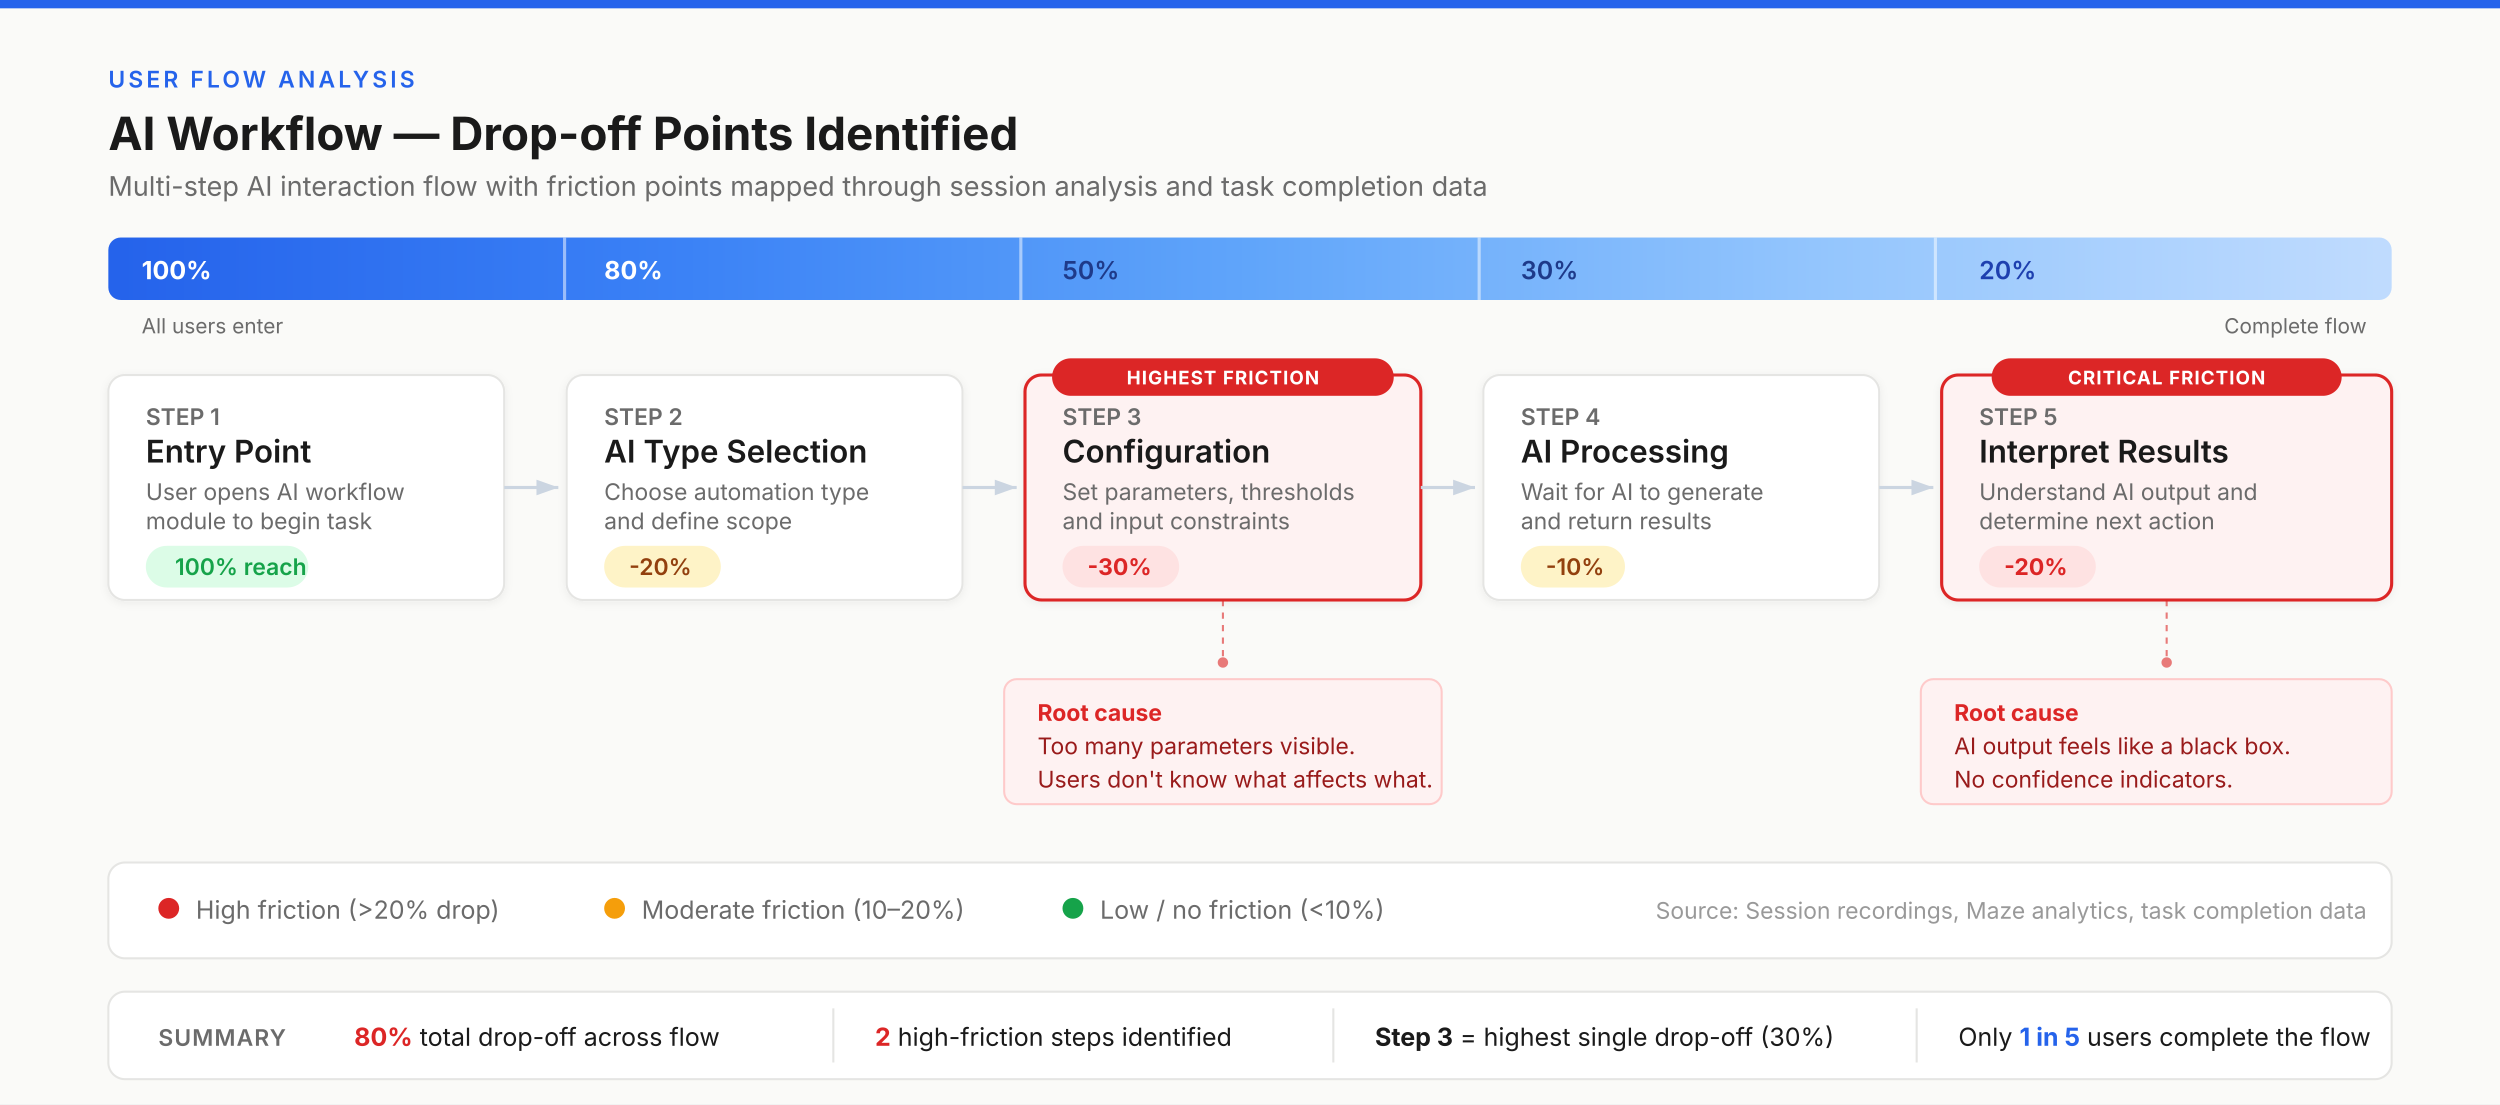
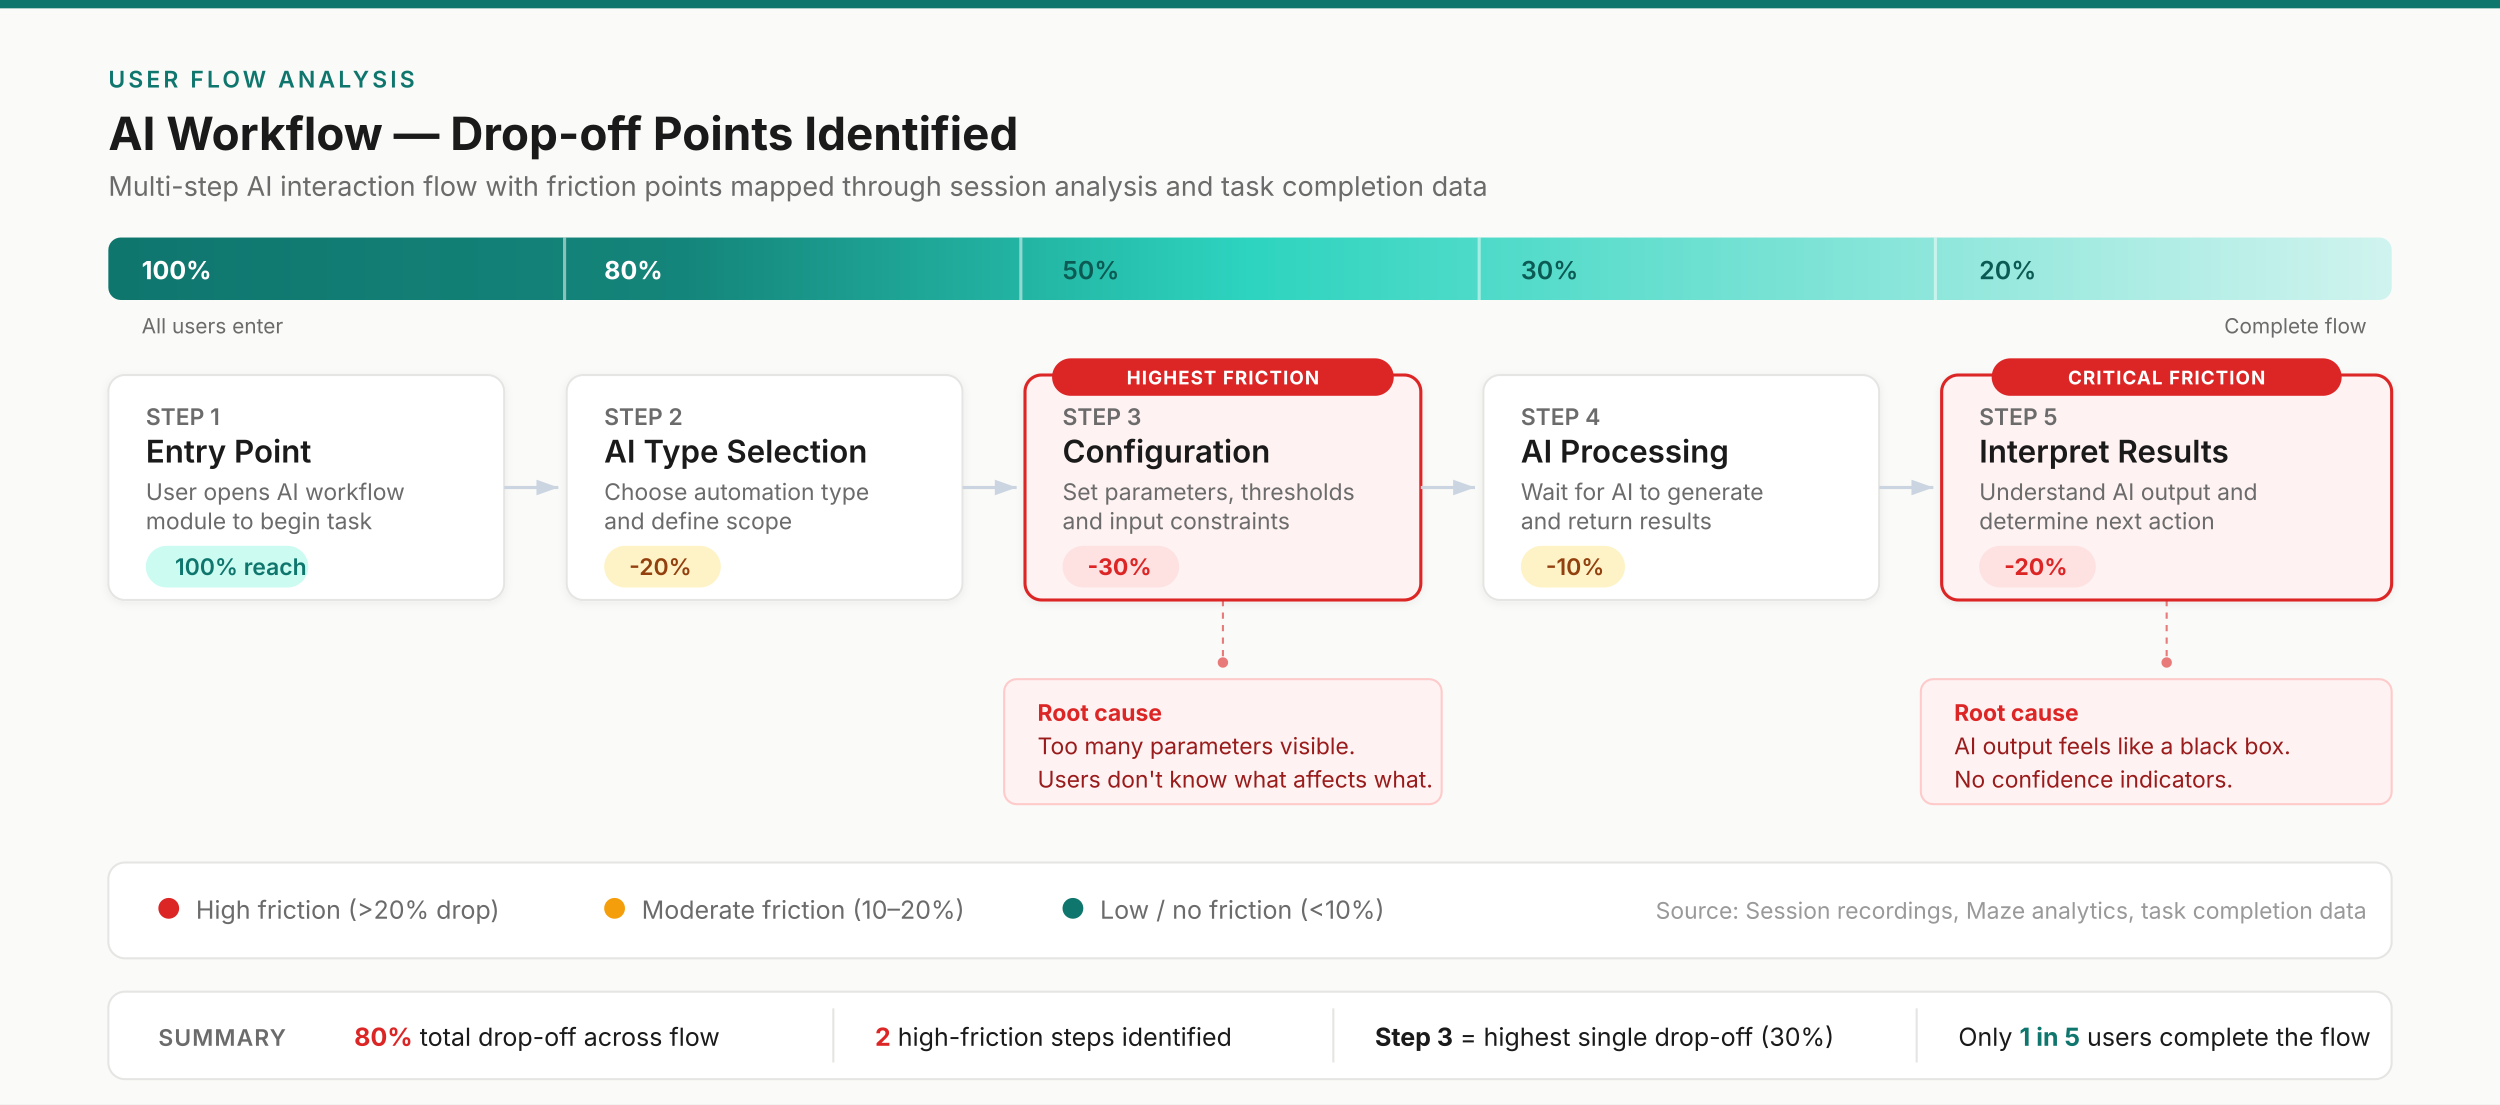
<svg xmlns="http://www.w3.org/2000/svg" viewBox="0 0 1200 530" font-family="Inter, -apple-system, BlinkMacSystemFont, system-ui, sans-serif">
  <defs>
    <linearGradient id="funnel-grad" x1="0" y1="0" x2="1" y2="0">
-       <stop offset="0%" stop-color="#2563EB" />
-       <stop offset="25%" stop-color="#3B82F6" />
-       <stop offset="50%" stop-color="#60A5FA" />
-       <stop offset="75%" stop-color="#93C5FD" />
-       <stop offset="100%" stop-color="#BFDBFE" />
+       <stop offset="0%" stop-color="#0F766E" />
+       <stop offset="25%" stop-color="#14857A" />
+       <stop offset="50%" stop-color="#2DD4BF" />
+       <stop offset="75%" stop-color="#7DE3D6" />
+       <stop offset="100%" stop-color="#CFF3EE" />
    </linearGradient>
    <marker id="arrow" markerWidth="7" markerHeight="5" refX="7" refY="2.5" orient="auto">
      <polygon points="0 0, 7 2.5, 0 5" fill="#CBD5E1" />
    </marker>
    <filter id="card-shadow" x="-4%" y="-4%" width="108%" height="112%">
      <feDropShadow dx="0" dy="1" stdDeviation="2" flood-color="#000000" flood-opacity="0.06" />
    </filter>
  </defs>
  <rect width="1200" height="530" fill="#FAFAF8" />
-   <rect x="0" y="0" width="1200" height="4" fill="#2563EB" />
-   <text x="52" y="42" font-size="11" font-weight="600" fill="#2563EB" letter-spacing="1.5">USER FLOW ANALYSIS</text>
+   <rect x="0" y="0" width="1200" height="4" fill="#0F766E" />
+   <text x="52" y="42" font-size="11" font-weight="600" fill="#0F766E" letter-spacing="1.5">USER FLOW ANALYSIS</text>
  <text x="52" y="72" font-size="22" font-weight="700" fill="#1A1A1A">AI Workflow — Drop-off Points Identified</text>
  <text x="52" y="94" font-size="13" fill="#6B6B6B">Multi-step AI interaction flow with friction points mapped through session analysis and task completion data</text>
  <rect x="52" y="114" width="1096" height="30" rx="6" fill="url(#funnel-grad)" />
  <line x1="271" y1="114" x2="271" y2="144" stroke="white" stroke-width="1.5" stroke-opacity="0.5" />
  <line x1="490" y1="114" x2="490" y2="144" stroke="white" stroke-width="1.5" stroke-opacity="0.5" />
  <line x1="710" y1="114" x2="710" y2="144" stroke="white" stroke-width="1.5" stroke-opacity="0.5" />
  <line x1="929" y1="114" x2="929" y2="144" stroke="white" stroke-width="1.5" stroke-opacity="0.5" />
  <text x="68" y="134" font-size="12" font-weight="700" fill="white">100%</text>
  <text x="290" y="134" font-size="12" font-weight="700" fill="white">80%</text>
-   <text x="510" y="134" font-size="12" font-weight="600" fill="#1E3A8A">50%</text>
-   <text x="730" y="134" font-size="12" font-weight="600" fill="#1E3A8A">30%</text>
-   <text x="950" y="134" font-size="12" font-weight="600" fill="#1E40AF">20%</text>
+   <text x="510" y="134" font-size="12" font-weight="600" fill="#0B5A54">50%</text>
+   <text x="730" y="134" font-size="12" font-weight="600" fill="#0B5A54">30%</text>
+   <text x="950" y="134" font-size="12" font-weight="600" fill="#0B5A54">20%</text>
  <text x="68" y="160" font-size="10" fill="#6B6B6B">All users enter</text>
  <text x="1136" y="160" font-size="10" fill="#6B6B6B" text-anchor="end">Complete flow</text>
  <g filter="url(#card-shadow)">
    <rect x="52" y="180" width="190" height="108" rx="8" fill="white" stroke="#E5E5E3" stroke-width="1" />
  </g>
  <text x="70" y="204" font-size="11" font-weight="600" fill="#6B6B6B">STEP 1</text>
  <text x="70" y="222" font-size="15" font-weight="600" fill="#1A1A1A">Entry Point</text>
  <text x="70" y="240" font-size="11" fill="#6B6B6B">User opens AI workflow</text>
  <text x="70" y="254" font-size="11" fill="#6B6B6B">module to begin task</text>
-   <rect x="70" y="262" width="78" height="20" rx="10" fill="#DCFCE7" />
-   <text x="84" y="276" font-size="11" font-weight="600" fill="#16A34A">100% reach</text>
+   <rect x="70" y="262" width="78" height="20" rx="10" fill="#CCFBF1" />
+   <text x="84" y="276" font-size="11" font-weight="600" fill="#0F766E">100% reach</text>
  <line x1="242" y1="234" x2="268" y2="234" stroke="#CBD5E1" stroke-width="1.5" marker-end="url(#arrow)" />
  <g filter="url(#card-shadow)">
    <rect x="272" y="180" width="190" height="108" rx="8" fill="white" stroke="#E5E5E3" stroke-width="1" />
  </g>
  <text x="290" y="204" font-size="11" font-weight="600" fill="#6B6B6B">STEP 2</text>
  <text x="290" y="222" font-size="15" font-weight="600" fill="#1A1A1A">AI Type Selection</text>
  <text x="290" y="240" font-size="11" fill="#6B6B6B">Choose automation type</text>
  <text x="290" y="254" font-size="11" fill="#6B6B6B">and define scope</text>
  <rect x="290" y="262" width="56" height="20" rx="10" fill="#FEF3C7" />
  <text x="302" y="276" font-size="11" font-weight="600" fill="#92400E">-20%</text>
  <line x1="462" y1="234" x2="488" y2="234" stroke="#CBD5E1" stroke-width="1.5" marker-end="url(#arrow)" />
  <g filter="url(#card-shadow)">
    <rect x="492" y="180" width="190" height="108" rx="8" fill="#FEF2F2" stroke="#DC2626" stroke-width="1.5" />
  </g>
  <rect x="505" y="172" width="164" height="18" rx="9" fill="#DC2626" />
  <text x="587" y="184.5" font-size="9" font-weight="700" fill="white" letter-spacing="0.5" text-anchor="middle">HIGHEST FRICTION</text>
  <text x="510" y="204" font-size="11" font-weight="600" fill="#6B6B6B">STEP 3</text>
  <text x="510" y="222" font-size="15" font-weight="600" fill="#1A1A1A">Configuration</text>
  <text x="510" y="240" font-size="11" fill="#6B6B6B">Set parameters, thresholds</text>
  <text x="510" y="254" font-size="11" fill="#6B6B6B">and input constraints</text>
  <rect x="510" y="262" width="56" height="20" rx="10" fill="#FEE2E2" />
  <text x="522" y="276" font-size="11" font-weight="700" fill="#DC2626">-30%</text>
  <line x1="682" y1="234" x2="708" y2="234" stroke="#CBD5E1" stroke-width="1.5" marker-end="url(#arrow)" />
  <g filter="url(#card-shadow)">
    <rect x="712" y="180" width="190" height="108" rx="8" fill="white" stroke="#E5E5E3" stroke-width="1" />
  </g>
  <text x="730" y="204" font-size="11" font-weight="600" fill="#6B6B6B">STEP 4</text>
  <text x="730" y="222" font-size="15" font-weight="600" fill="#1A1A1A">AI Processing</text>
  <text x="730" y="240" font-size="11" fill="#6B6B6B">Wait for AI to generate</text>
  <text x="730" y="254" font-size="11" fill="#6B6B6B">and return results</text>
  <rect x="730" y="262" width="50" height="20" rx="10" fill="#FEF3C7" />
  <text x="742" y="276" font-size="11" font-weight="600" fill="#92400E">-10%</text>
  <line x1="902" y1="234" x2="928" y2="234" stroke="#CBD5E1" stroke-width="1.5" marker-end="url(#arrow)" />
  <g filter="url(#card-shadow)">
    <rect x="932" y="180" width="216" height="108" rx="8" fill="#FEF2F2" stroke="#DC2626" stroke-width="1.5" />
  </g>
  <rect x="956" y="172" width="168" height="18" rx="9" fill="#DC2626" />
  <text x="1040" y="184.5" font-size="9" font-weight="700" fill="white" letter-spacing="0.5" text-anchor="middle">CRITICAL FRICTION</text>
  <text x="950" y="204" font-size="11" font-weight="600" fill="#6B6B6B">STEP 5</text>
  <text x="950" y="222" font-size="15" font-weight="600" fill="#1A1A1A">Interpret Results</text>
  <text x="950" y="240" font-size="11" fill="#6B6B6B">Understand AI output and</text>
  <text x="950" y="254" font-size="11" fill="#6B6B6B">determine next action</text>
  <rect x="950" y="262" width="56" height="20" rx="10" fill="#FEE2E2" />
  <text x="962" y="276" font-size="11" font-weight="700" fill="#DC2626">-20%</text>
  <line x1="587" y1="288" x2="587" y2="318" stroke="#DC2626" stroke-width="1" stroke-dasharray="3,3" stroke-opacity="0.6" />
  <circle cx="587" cy="318" r="2.5" fill="#DC2626" fill-opacity="0.6" />
  <rect x="482" y="326" width="210" height="60" rx="6" fill="#FEF2F2" stroke="#FECACA" stroke-width="1" />
  <text x="498" y="346" font-size="11" font-weight="700" fill="#DC2626">Root cause</text>
  <text x="498" y="362" font-size="11" fill="#991B1B">Too many parameters visible.</text>
  <text x="498" y="378" font-size="11" fill="#991B1B">Users don't know what affects what.</text>
  <line x1="1040" y1="288" x2="1040" y2="318" stroke="#DC2626" stroke-width="1" stroke-dasharray="3,3" stroke-opacity="0.6" />
  <circle cx="1040" cy="318" r="2.5" fill="#DC2626" fill-opacity="0.6" />
  <rect x="922" y="326" width="226" height="60" rx="6" fill="#FEF2F2" stroke="#FECACA" stroke-width="1" />
  <text x="938" y="346" font-size="11" font-weight="700" fill="#DC2626">Root cause</text>
  <text x="938" y="362" font-size="11" fill="#991B1B">AI output feels like a black box.</text>
  <text x="938" y="378" font-size="11" fill="#991B1B">No confidence indicators.</text>
  <rect x="52" y="414" width="1096" height="46" rx="8" fill="white" stroke="#E5E5E3" stroke-width="1" />
  <rect x="76" y="431" width="10" height="10" rx="5" fill="#DC2626" />
  <text x="94" y="441" font-size="12" fill="#6B6B6B">High friction (&gt;20% drop)</text>
  <rect x="290" y="431" width="10" height="10" rx="5" fill="#F59E0B" />
  <text x="308" y="441" font-size="12" fill="#6B6B6B">Moderate friction (10–20%)</text>
-   <rect x="510" y="431" width="10" height="10" rx="5" fill="#16A34A" />
+   <rect x="510" y="431" width="10" height="10" rx="5" fill="#0F766E" />
  <text x="528" y="441" font-size="12" fill="#6B6B6B">Low / no friction (&lt;10%)</text>
  <text x="1136" y="441" font-size="11" fill="#999999" text-anchor="end">Source: Session recordings, Maze analytics, task completion data</text>
  <rect x="52" y="476" width="1096" height="42" rx="8" fill="white" stroke="#E5E5E3" stroke-width="1" />
  <text x="76" y="502" font-size="11" font-weight="600" fill="#6B6B6B" letter-spacing="0.5">SUMMARY</text>
  <text x="170" y="502" font-size="12" fill="#1A1A1A">
    <tspan font-weight="700" fill="#DC2626">80%</tspan> total drop-off across flow</text>
  <line x1="400" y1="484" x2="400" y2="510" stroke="#E5E5E3" stroke-width="1" />
  <text x="420" y="502" font-size="12" fill="#1A1A1A">
    <tspan font-weight="700" fill="#DC2626">2</tspan> high-friction steps identified</text>
  <line x1="640" y1="484" x2="640" y2="510" stroke="#E5E5E3" stroke-width="1" />
  <text x="660" y="502" font-size="12" fill="#1A1A1A">
    <tspan font-weight="700" fill="#1A1A1A">Step 3</tspan> = highest single drop-off (30%)</text>
  <line x1="920" y1="484" x2="920" y2="510" stroke="#E5E5E3" stroke-width="1" />
-   <text x="940" y="502" font-size="12" fill="#1A1A1A">Only <tspan font-weight="700" fill="#2563EB">1 in 5</tspan> users complete the flow</text>
+   <text x="940" y="502" font-size="12" fill="#1A1A1A">Only <tspan font-weight="700" fill="#0F766E">1 in 5</tspan> users complete the flow</text>
</svg>
